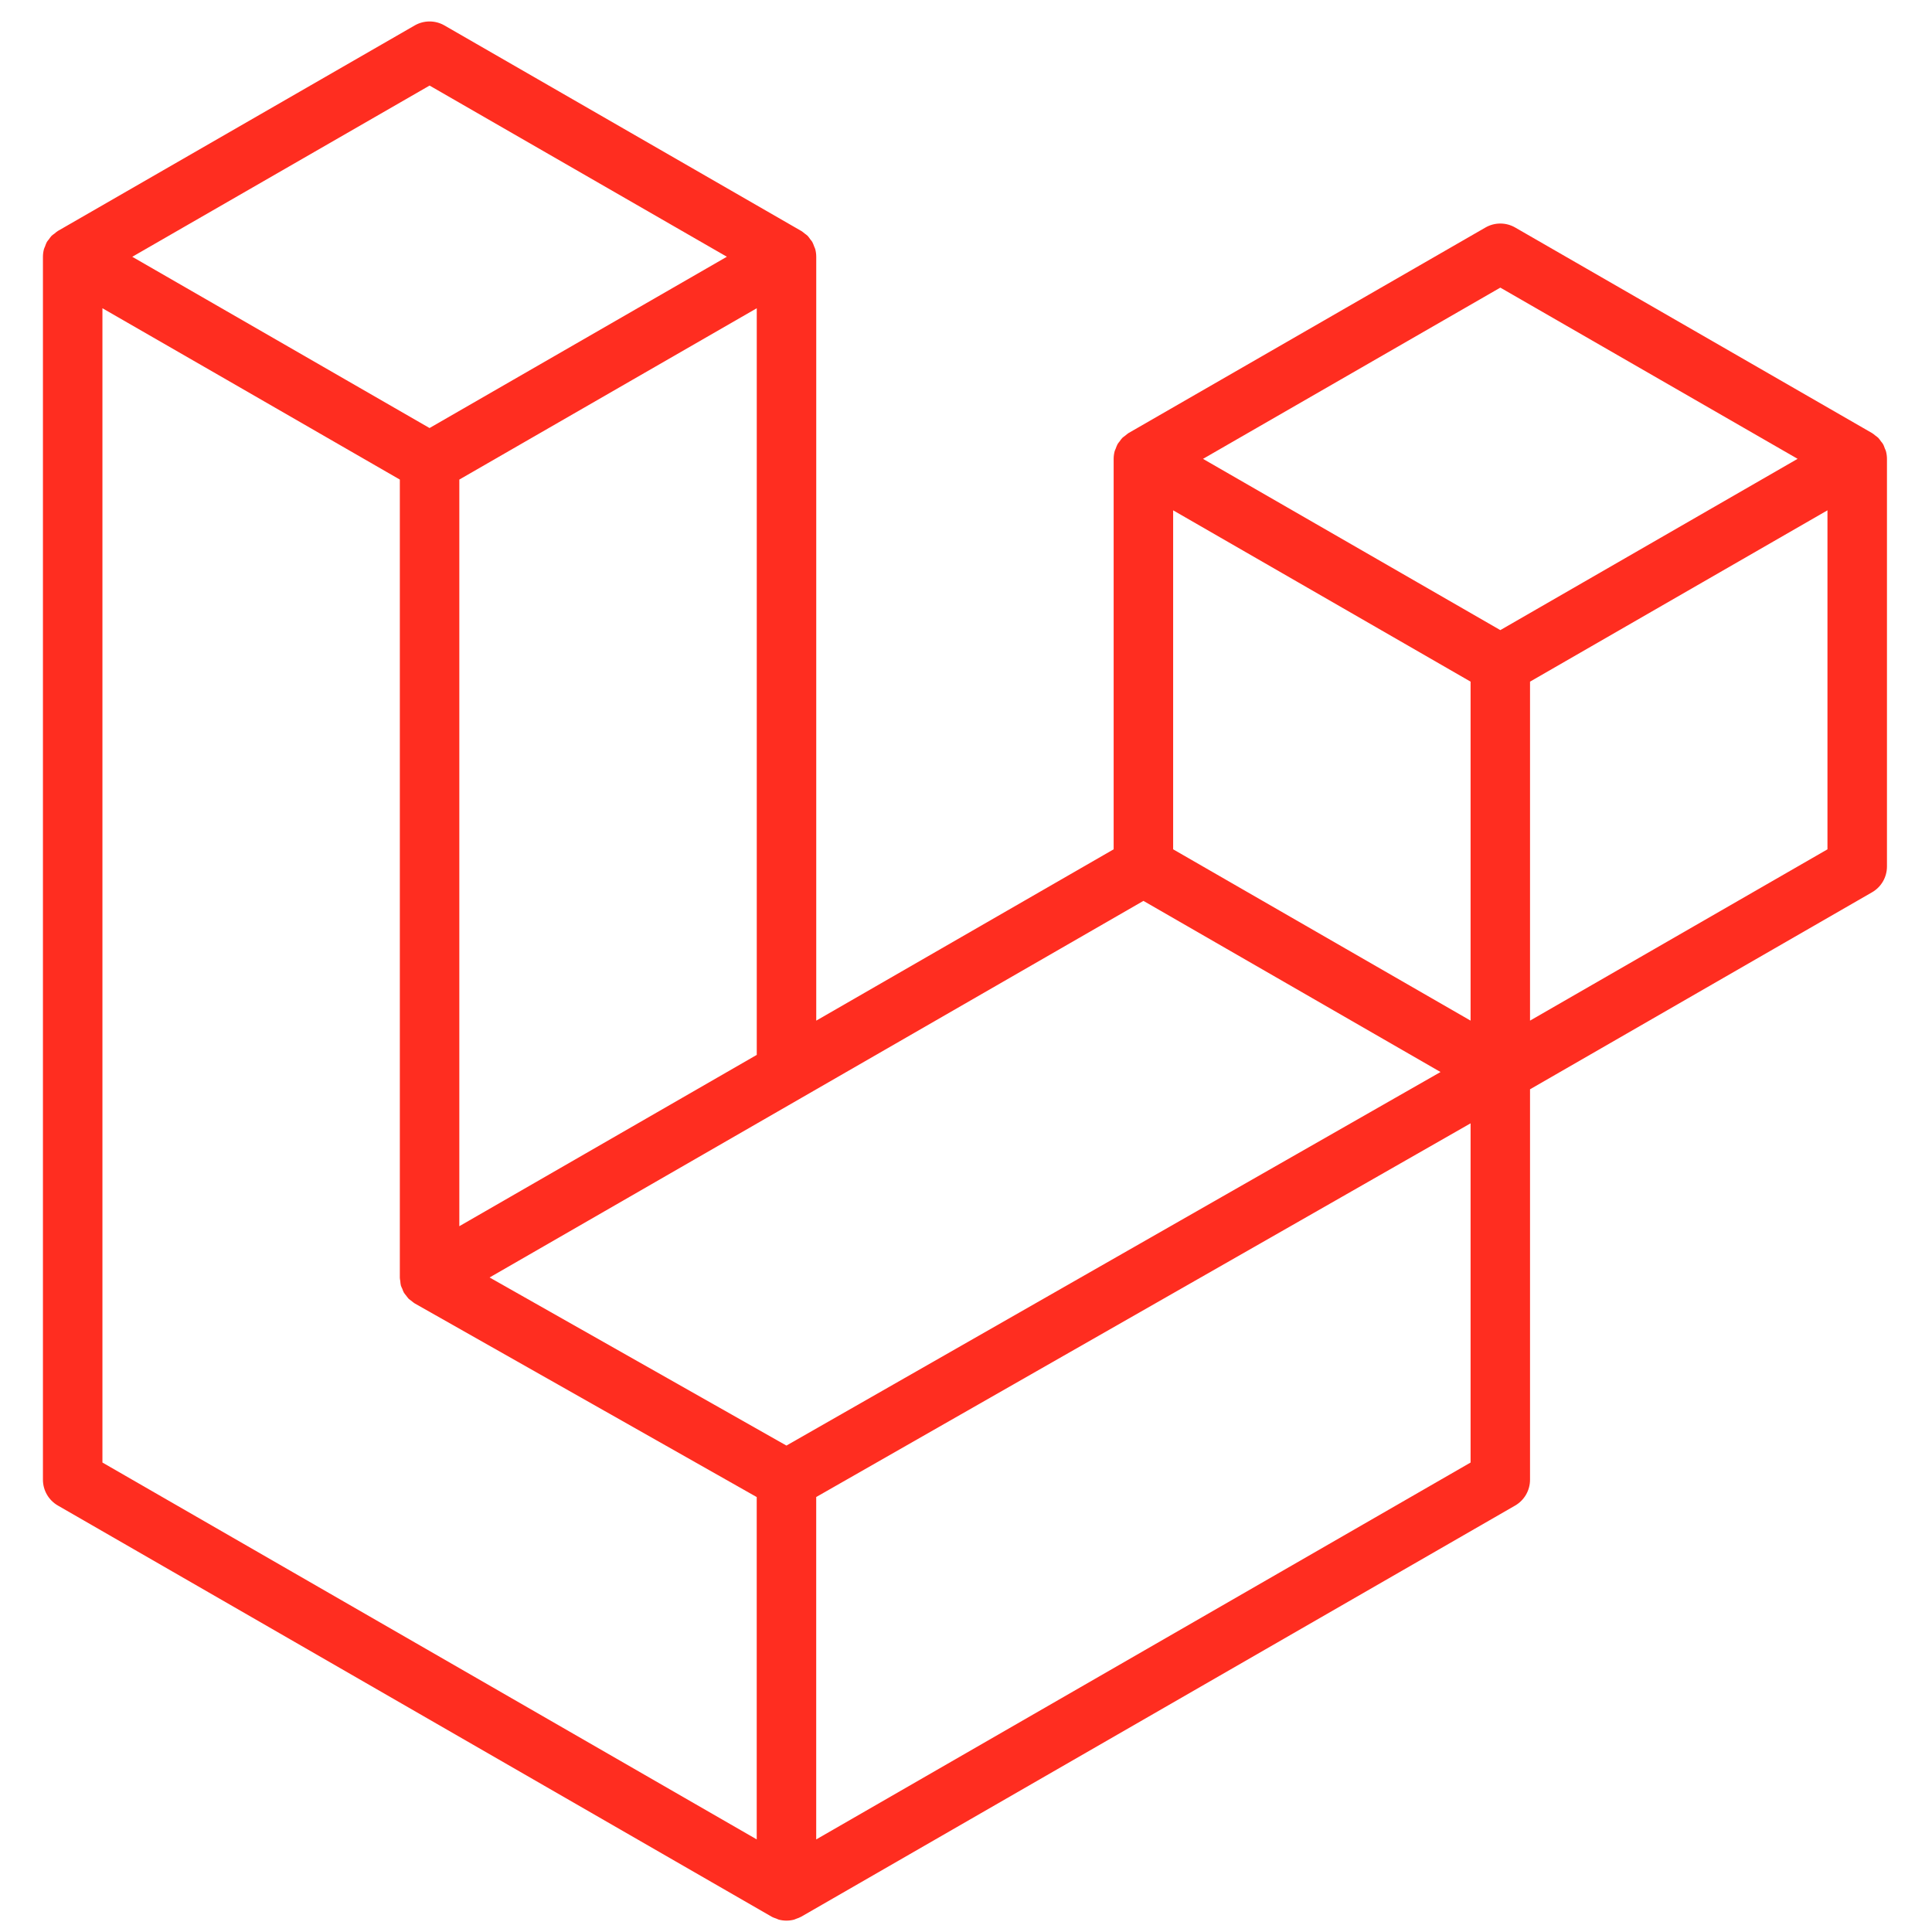
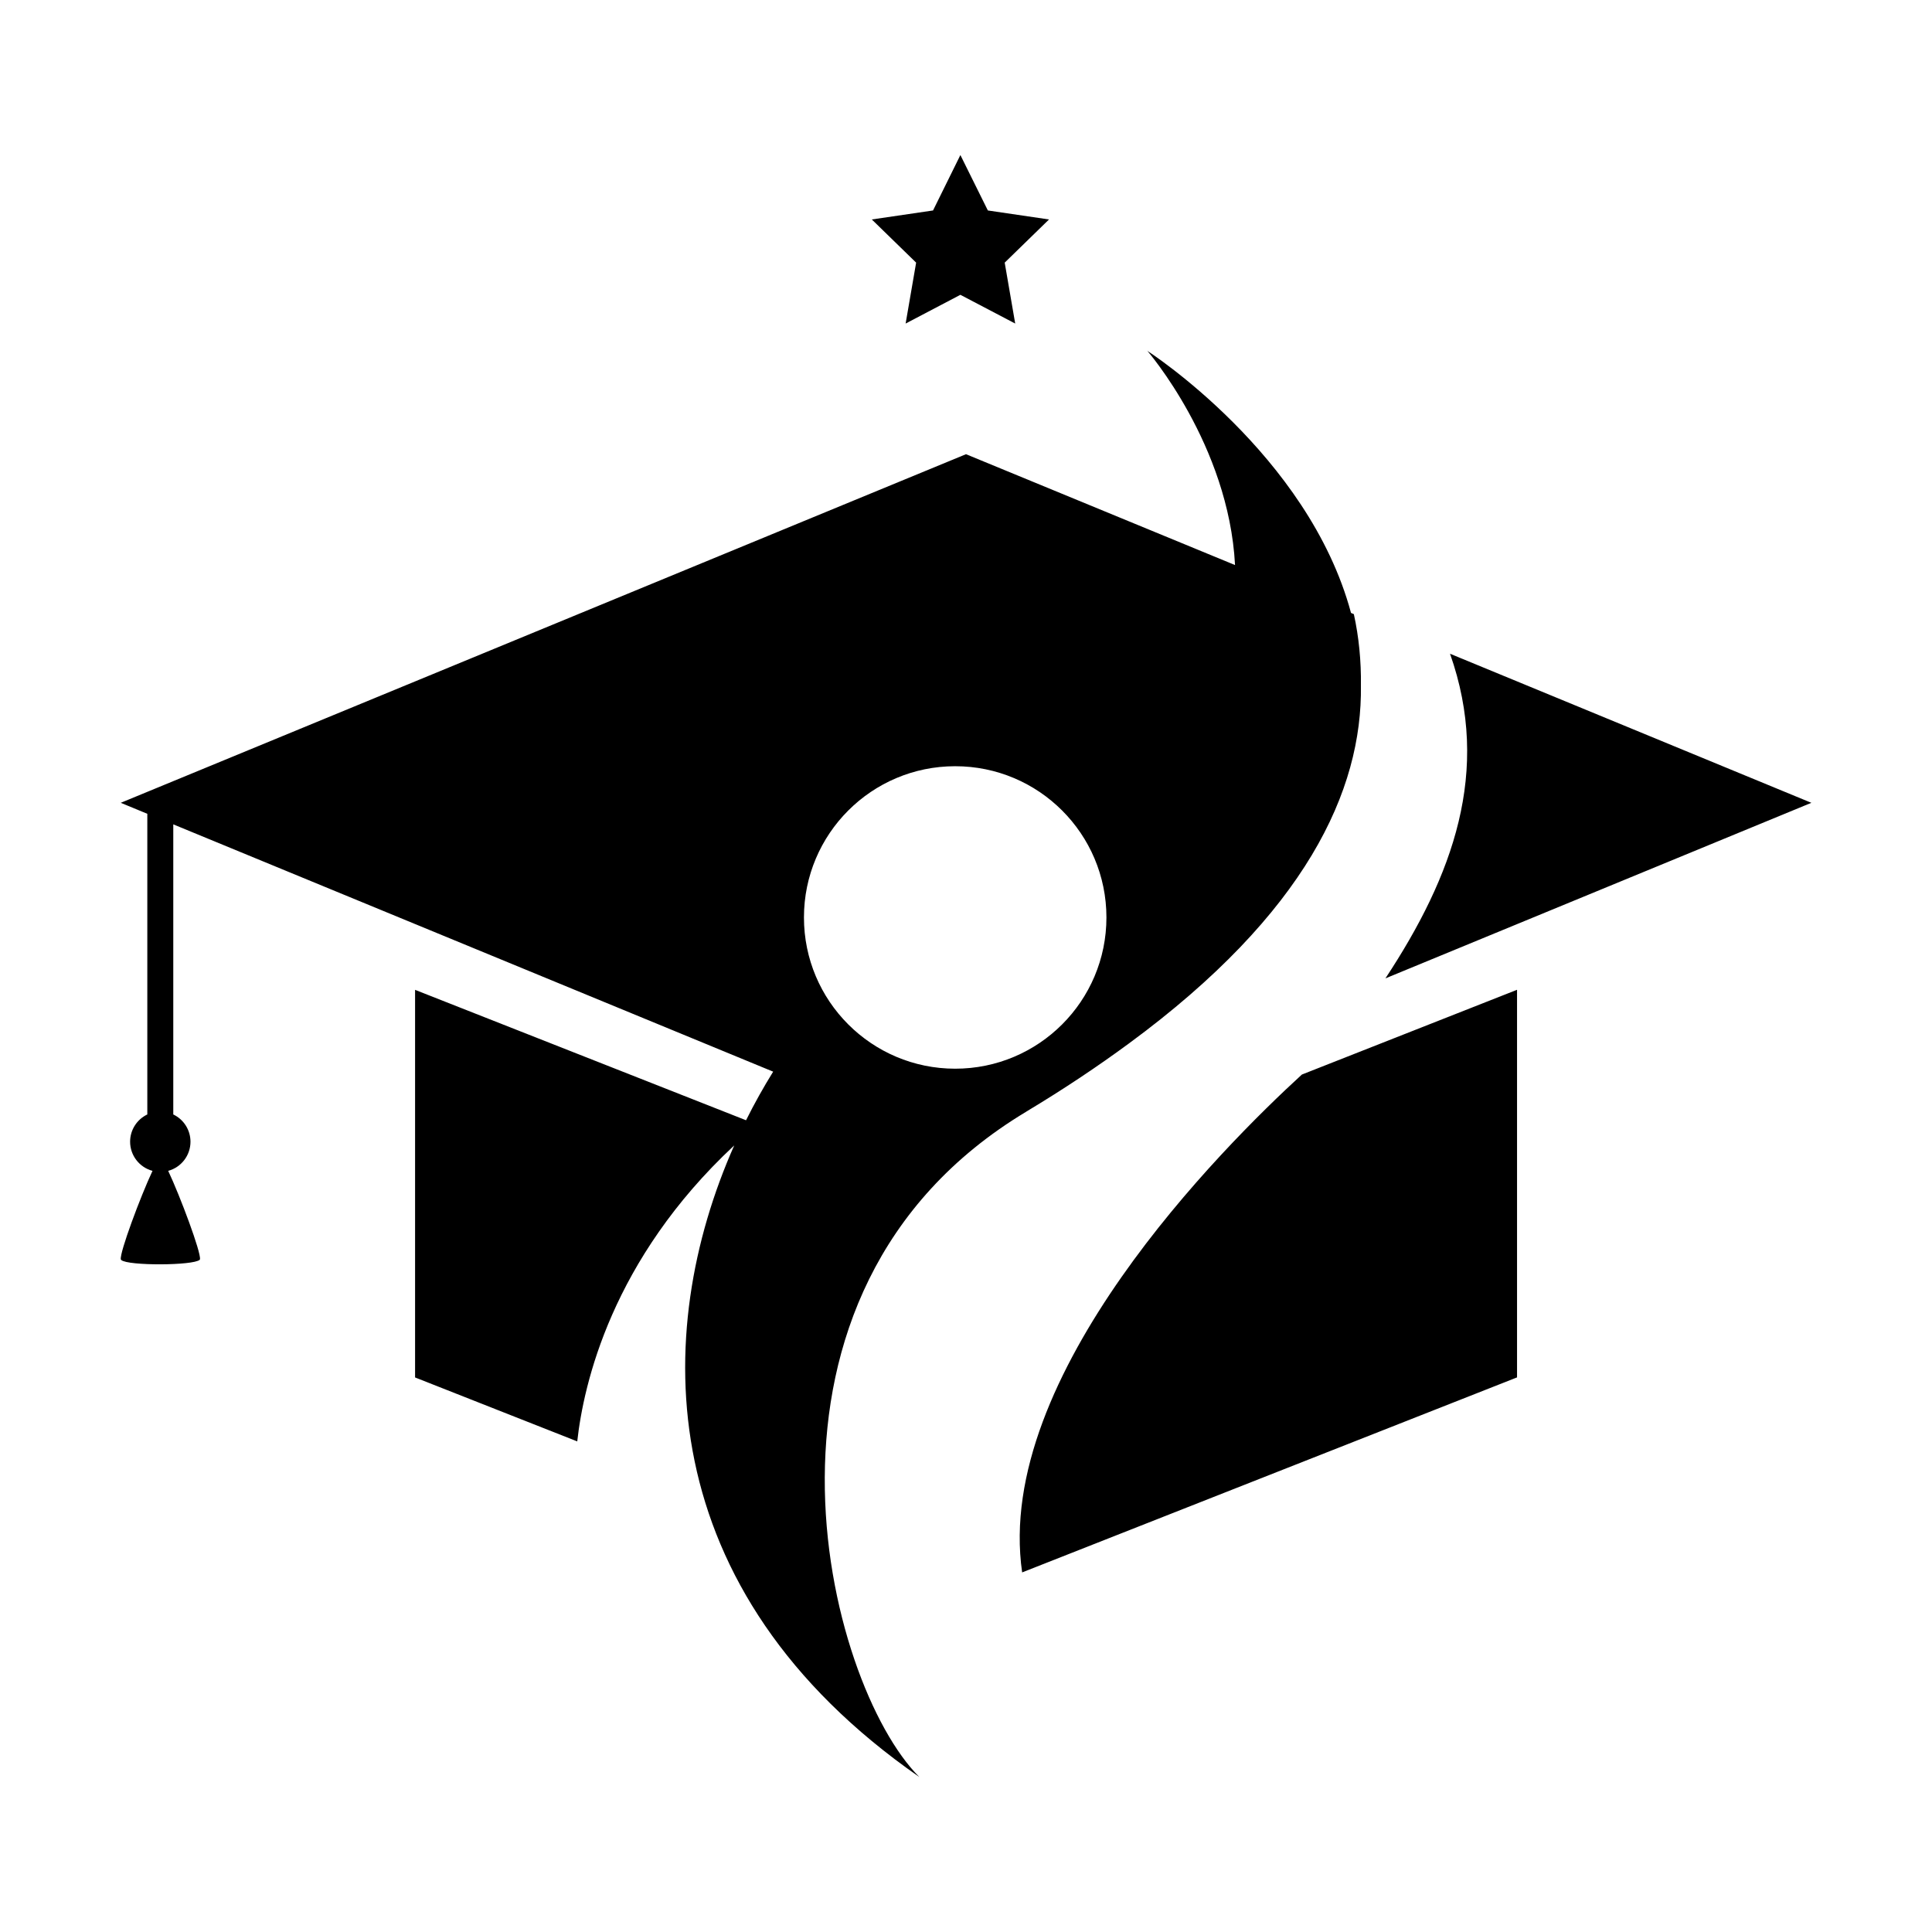
- <svg xmlns="http://www.w3.org/2000/svg" width="166" height="166" viewBox="0 0 166 166" fill="none">
-   <path fill-rule="evenodd" clip-rule="evenodd" d="M162.041 38.759C162.099 38.977 162.129 39.201 162.13 39.426V74.452C162.13 74.902 162.011 75.344 161.786 75.733C161.561 76.122 161.237 76.444 160.847 76.668L131.462 93.594V127.141C131.462 128.054 130.977 128.897 130.186 129.357L68.847 164.683C68.707 164.763 68.554 164.814 68.401 164.868C68.343 164.887 68.289 164.922 68.228 164.938C67.8 165.051 67.349 165.051 66.92 164.938C66.85 164.919 66.786 164.881 66.719 164.855C66.579 164.804 66.432 164.76 66.298 164.683L4.972 129.357C4.583 129.133 4.259 128.81 4.034 128.421C3.808 128.032 3.69 127.591 3.689 127.141L3.689 22.063C3.689 21.834 3.721 21.61 3.779 21.393C3.798 21.32 3.843 21.253 3.868 21.179C3.916 21.045 3.961 20.908 4.031 20.783C4.079 20.7 4.149 20.633 4.206 20.557C4.28 20.454 4.347 20.349 4.433 20.26C4.506 20.186 4.602 20.132 4.685 20.068C4.778 19.992 4.861 19.909 4.966 19.848L35.633 2.185C36.022 1.961 36.462 1.844 36.91 1.844C37.358 1.844 37.798 1.961 38.186 2.185L68.851 19.848H68.857C68.959 19.912 69.045 19.992 69.138 20.065C69.221 20.129 69.313 20.186 69.387 20.257C69.476 20.349 69.54 20.454 69.616 20.557C69.671 20.633 69.744 20.7 69.789 20.783C69.862 20.911 69.904 21.045 69.955 21.179C69.98 21.253 70.025 21.32 70.044 21.396C70.103 21.614 70.133 21.838 70.133 22.063V87.694L95.686 72.974V39.423C95.686 39.2 95.718 38.973 95.775 38.759C95.798 38.683 95.839 38.615 95.865 38.542C95.916 38.408 95.96 38.271 96.031 38.146C96.079 38.063 96.149 37.996 96.203 37.92C96.279 37.818 96.343 37.712 96.433 37.623C96.506 37.549 96.599 37.495 96.681 37.431C96.777 37.355 96.86 37.272 96.962 37.211L127.633 19.548C128.021 19.324 128.461 19.206 128.91 19.206C129.358 19.206 129.798 19.324 130.186 19.548L160.85 37.211C160.959 37.275 161.042 37.355 161.137 37.428C161.217 37.492 161.31 37.549 161.383 37.62C161.473 37.712 161.536 37.818 161.613 37.92C161.67 37.996 161.741 38.063 161.785 38.146C161.859 38.271 161.9 38.408 161.951 38.542C161.98 38.615 162.021 38.683 162.041 38.759ZM157.018 72.974V43.848L146.287 50.028L131.462 58.568V87.694L157.021 72.974H157.018ZM126.354 125.663V96.518L111.771 104.85L70.13 128.626V158.046L126.354 125.663ZM8.801 26.485V125.663L65.018 158.043V128.629L35.649 112L35.64 111.994L35.627 111.988C35.528 111.93 35.445 111.847 35.353 111.777C35.273 111.713 35.18 111.662 35.11 111.592L35.104 111.582C35.021 111.502 34.963 111.403 34.893 111.314C34.829 111.228 34.753 111.154 34.702 111.065L34.699 111.055C34.641 110.96 34.606 110.845 34.565 110.736C34.523 110.64 34.469 110.551 34.443 110.449C34.411 110.328 34.405 110.197 34.392 110.072C34.379 109.976 34.354 109.881 34.354 109.785V109.778V41.205L19.532 32.662L8.801 26.485ZM36.913 7.35L11.364 22.063L36.907 36.777L62.453 22.06L36.907 7.35H36.913ZM50.2 99.174L65.022 90.637V26.485L54.291 32.665L39.466 41.205V105.357L50.2 99.174ZM128.91 24.713L103.363 39.426L128.91 54.14L154.453 39.423L128.91 24.713ZM126.354 58.568L111.529 50.028L100.798 43.848V72.974L115.619 81.511L126.354 87.694V58.568ZM67.571 124.205L105.042 102.803L123.772 92.109L98.245 77.405L68.854 94.334L42.066 109.762L67.571 124.205Z" fill="#FF2D20" />
+ <svg xmlns="http://www.w3.org/2000/svg" width="32" height="32" viewBox="0 0 32 32" version="1.1" id="svg1" xml:space="preserve">
+   <defs id="defs1" />
+   <path id="path2" style="display:inline;fill:#000000;stroke-width:0.948" d="M 15.907,2.568 15.454,3.486 14.44,3.635 15.174,4.35 15,5.359 15.907,4.883 16.815,5.359 16.641,4.35 17.375,3.635 16.362,3.486 Z m 3.094,3.24 c 0,0 1.352,1.557 1.455,3.551 L 16,7.523 2,13.297 2.44,13.479 v 4.98 A 0.5,0.5 0 0 0 2.155,18.91 0.5,0.5 0 0 0 2.526,19.393 c -0.201,0.428 -0.546,1.355 -0.525,1.465 v 0.002 h 0.002 v 0.002 0.002 l 0.002,0.002 0.002,0.002 0.002,0.002 c 0.107,0.097 1.192,0.094 1.299,-0.004 l 0.002,-0.002 v -0.002 -0.002 l 0.002,-0.002 v -0.002 C 3.332,20.746 2.987,19.82 2.786,19.393 A 0.5,0.5 0 0 0 3.155,18.91 0.5,0.5 0 0 0 2.87,18.459 v -4.805 l 9.936,4.096 c -0.158,0.255 -0.31,0.525 -0.449,0.805 L 6.875,16.395 v 6.42 l 2.686,1.059 c 0.105,-0.951 0.571,-3.011 2.6,-4.902 -1.375,3.1 -1.396,7.36 3.066,10.461 -1.541,-1.536 -3.226,-8.019 1.771,-11.02 l 0.002,-0.002 c 0.63,-0.378 1.191,-0.755 1.697,-1.127 2.93,-2.154 3.869,-4.189 3.844,-5.932 0.005,-0.408 -0.034,-0.802 -0.117,-1.18 l -0.047,-0.02 C 21.67,7.522 19,5.809 19,5.809 Z m 5.016,5.02 c 0.687,1.944 0.048,3.681 -1.07,5.377 l 7.055,-2.908 z m -8.197,1.863 a 2.505,2.505 0 0 1 2.506,2.504 2.505,2.505 0 0 1 -2.506,2.506 2.505,2.505 0 0 1 -2.504,-2.506 2.505,2.505 0 0 1 2.504,-2.504 z m 9.307,3.703 -3.564,1.404 c -1.316,1.205 -5.105,4.99 -4.633,8.246 l 8.197,-3.23 z" />
</svg>
